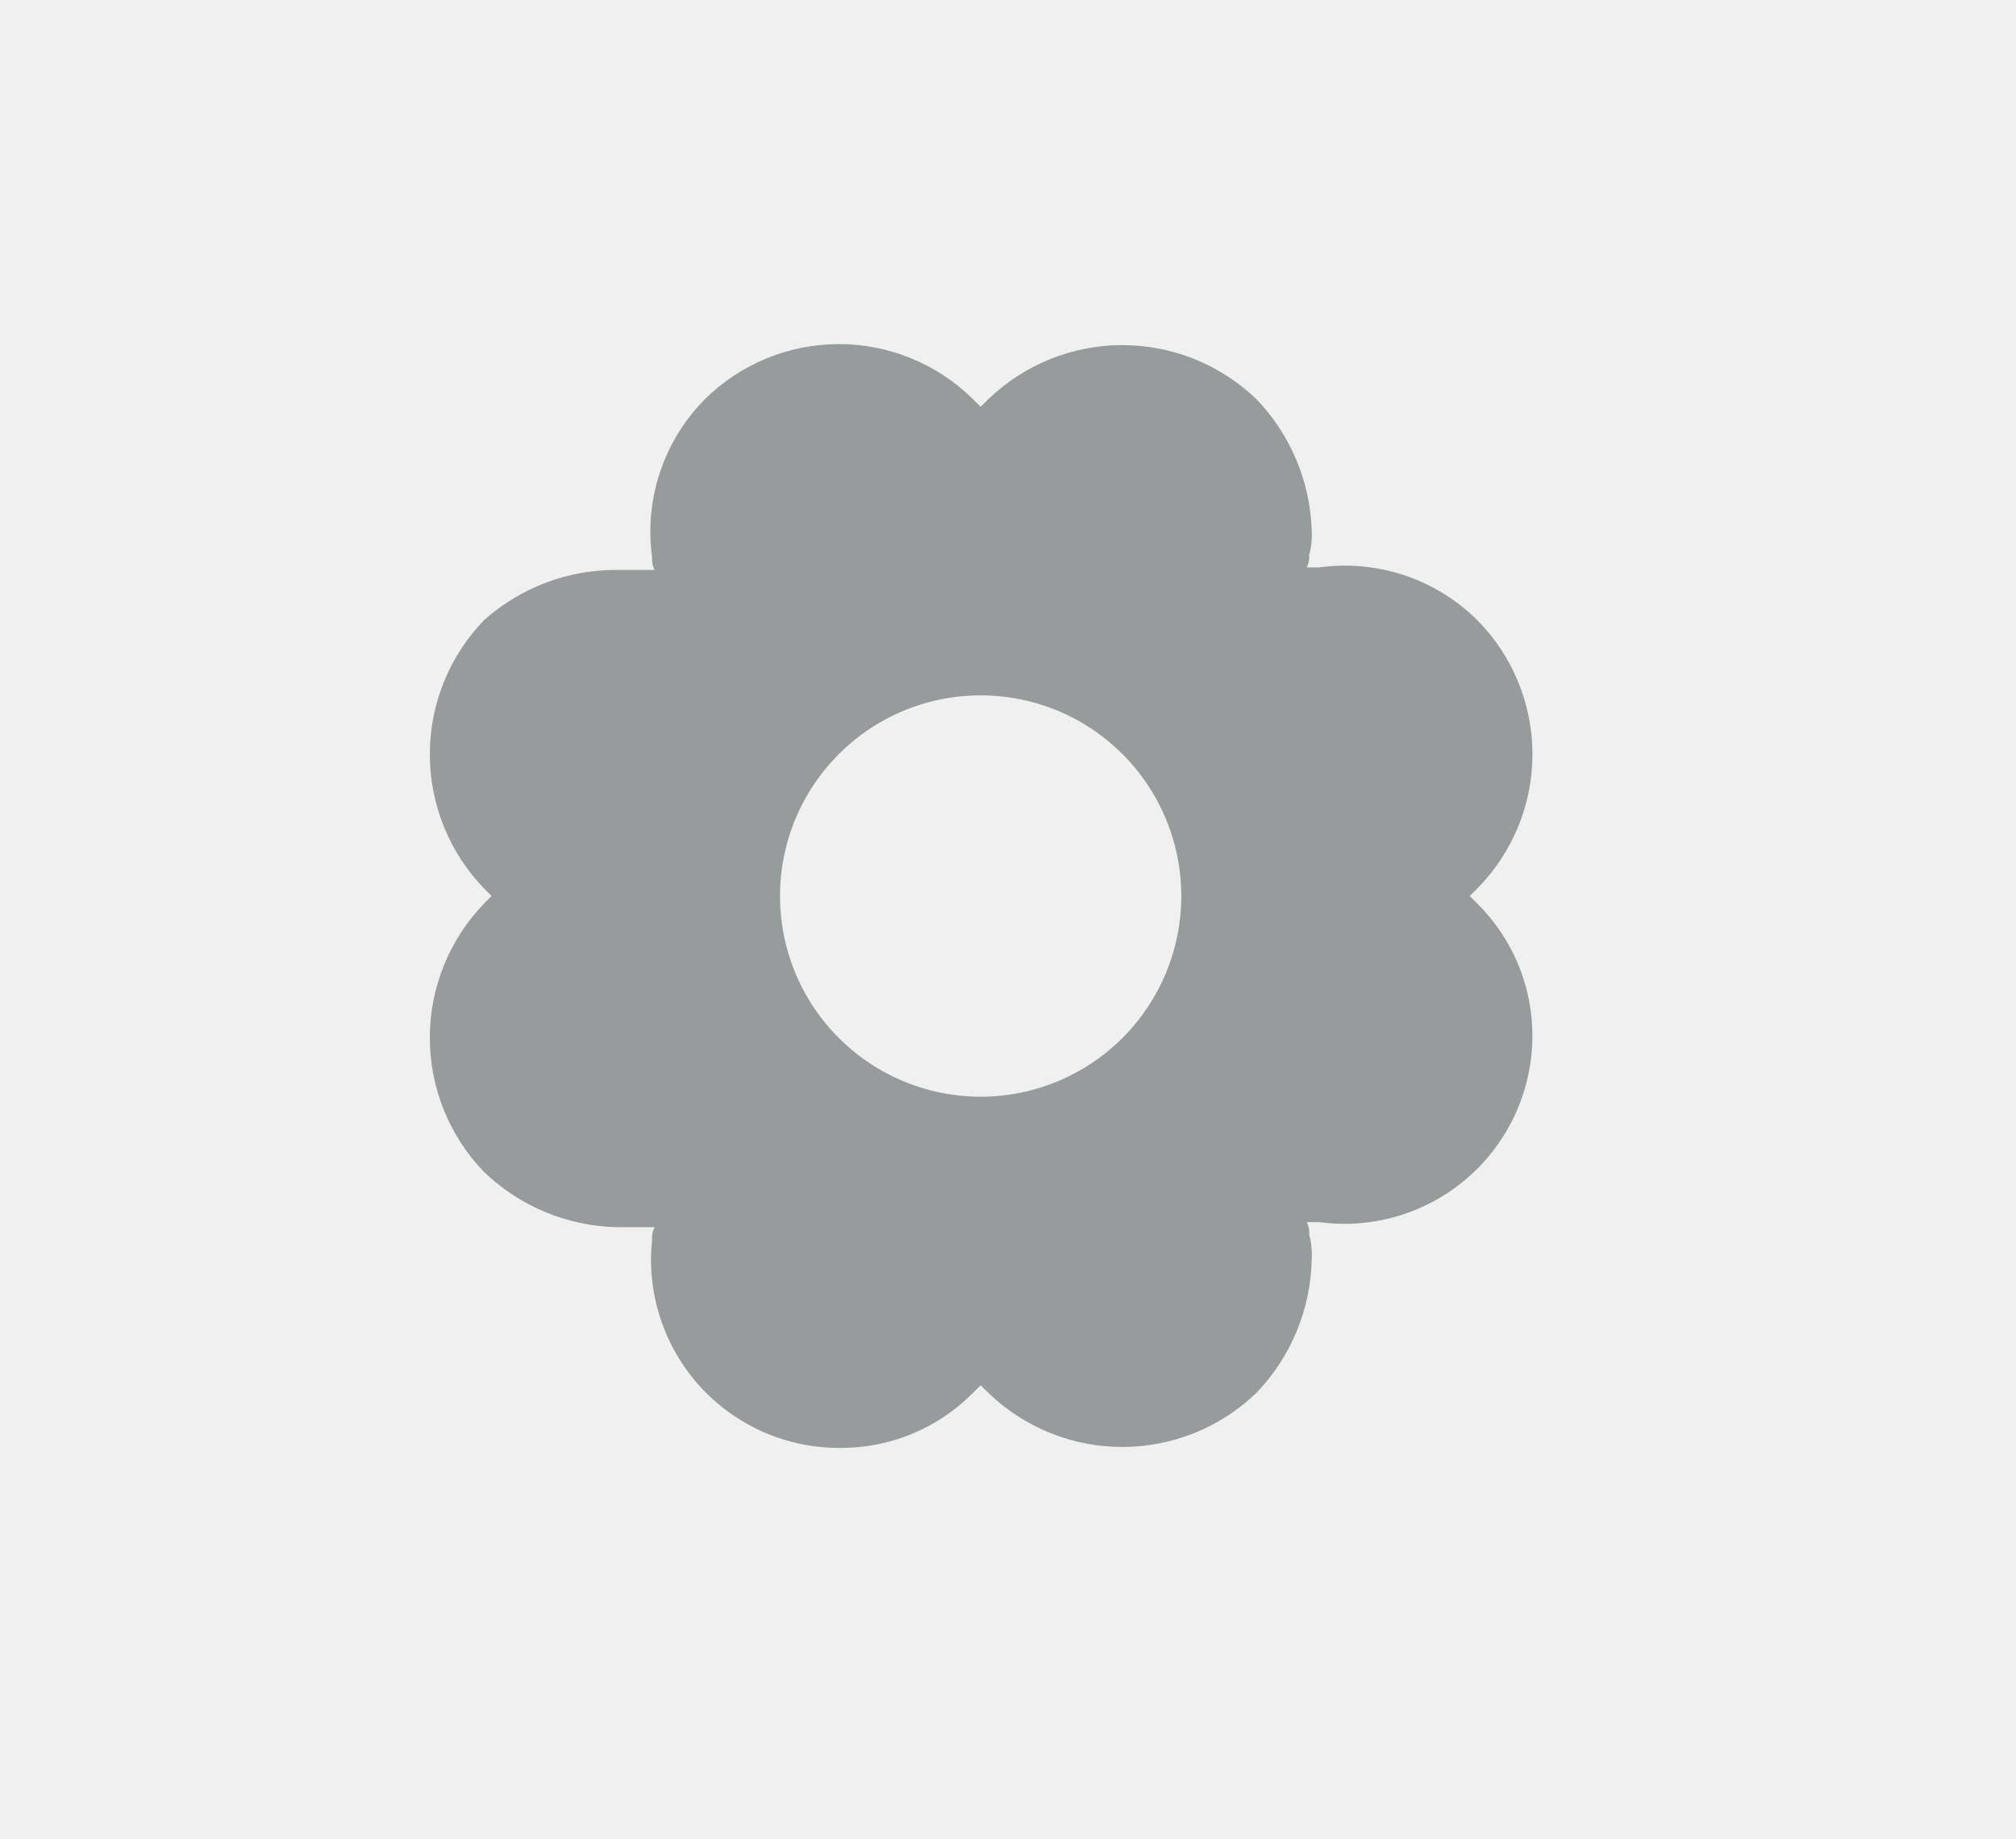
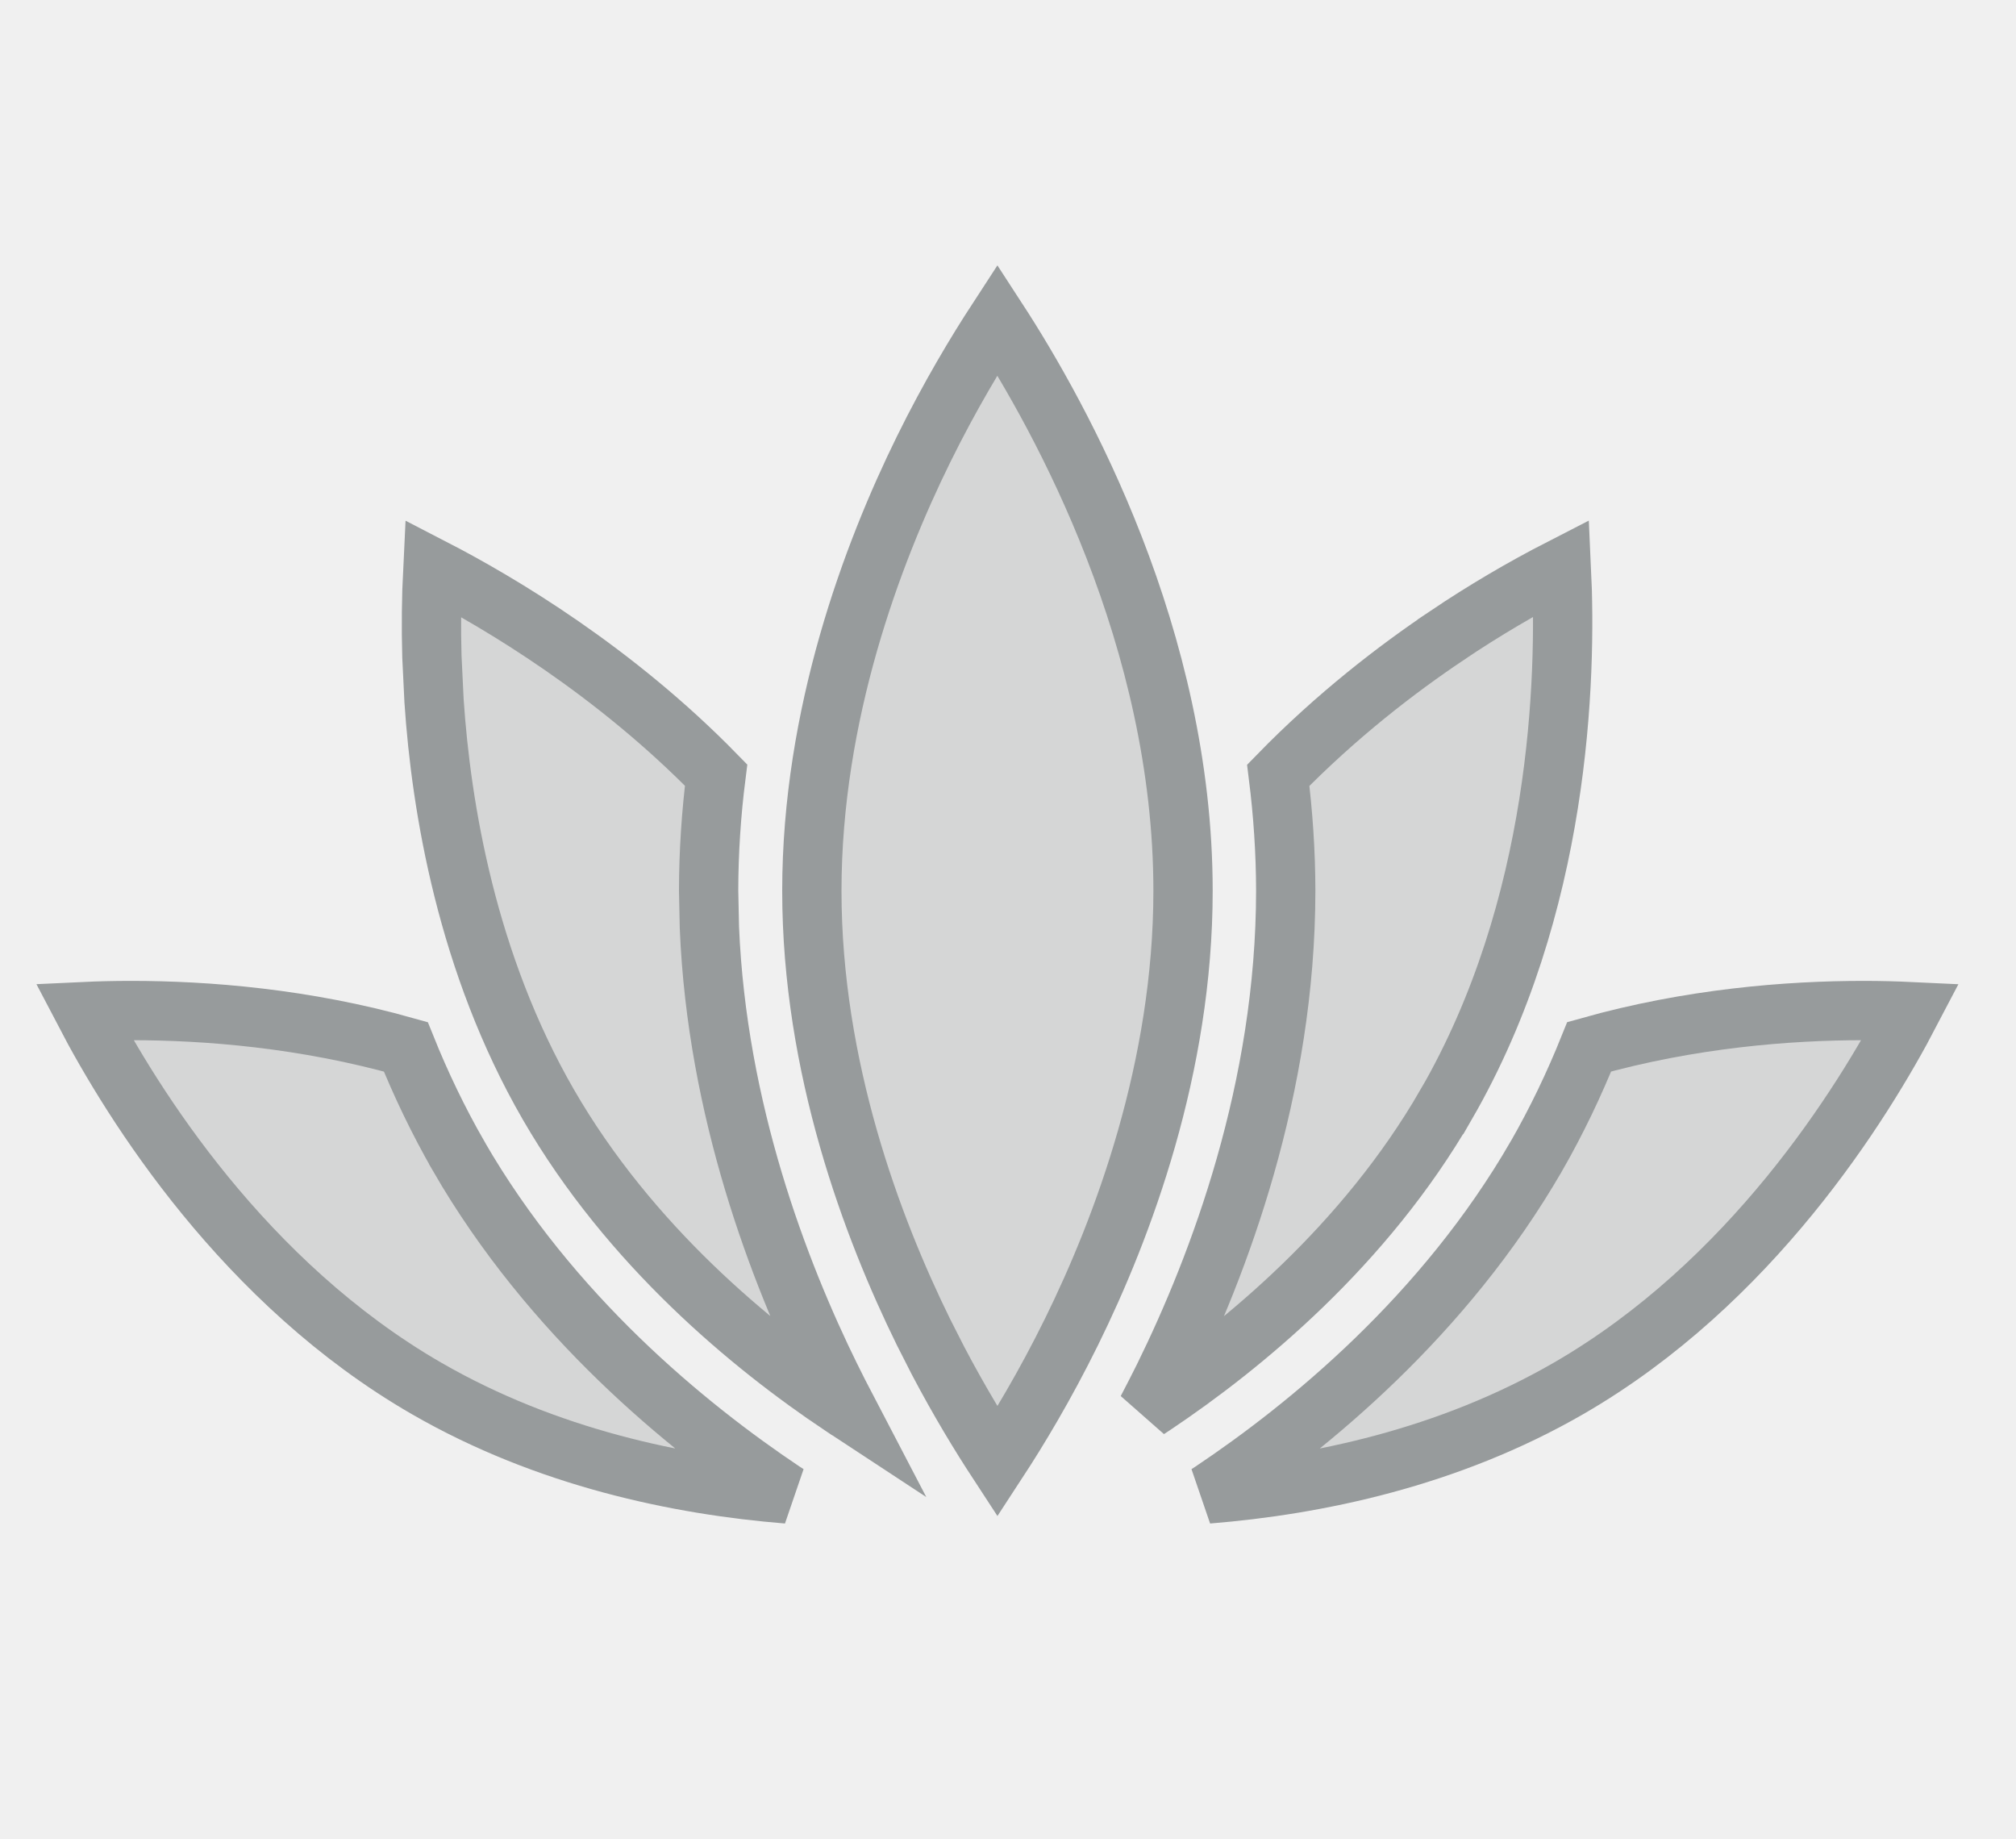
<svg xmlns="http://www.w3.org/2000/svg" width="34" height="31" viewBox="0 0 34 31" fill="none">
-   <path d="M24.787 15.108L24.914 14.981C25.51 14.379 25.845 13.566 25.845 12.718C25.845 11.871 25.51 11.057 24.914 10.456C24.568 10.113 24.147 9.854 23.685 9.7C23.223 9.546 22.732 9.501 22.249 9.567H22.038C22.072 9.502 22.086 9.429 22.08 9.356C22.117 9.218 22.131 9.075 22.122 8.933C22.093 8.11 21.762 7.327 21.192 6.733C20.584 6.147 19.773 5.819 18.928 5.819C18.084 5.819 17.273 6.147 16.666 6.733L16.539 6.86L16.412 6.733C15.81 6.137 14.996 5.802 14.149 5.802C13.301 5.802 12.488 6.137 11.886 6.733C11.543 7.079 11.285 7.5 11.131 7.962C10.977 8.424 10.931 8.915 10.998 9.398C10.991 9.471 11.006 9.545 11.04 9.61H10.405C9.579 9.605 8.781 9.906 8.164 10.456C7.577 11.063 7.249 11.874 7.249 12.718C7.249 13.563 7.577 14.374 8.164 14.981L8.29 15.108L8.164 15.235C7.577 15.842 7.249 16.654 7.249 17.498C7.249 18.343 7.577 19.154 8.164 19.761C8.768 20.341 9.568 20.674 10.405 20.692H11.04C11.006 20.757 10.991 20.83 10.998 20.903C10.95 21.347 10.997 21.797 11.135 22.221C11.273 22.646 11.499 23.037 11.798 23.369C12.098 23.7 12.464 23.964 12.872 24.145C13.281 24.325 13.723 24.416 14.17 24.414C14.587 24.416 15 24.335 15.385 24.175C15.77 24.015 16.119 23.78 16.412 23.483L16.539 23.357L16.666 23.483C17.273 24.07 18.084 24.398 18.928 24.398C19.773 24.398 20.584 24.07 21.192 23.483C21.772 22.879 22.104 22.079 22.122 21.242C22.131 21.099 22.117 20.956 22.08 20.819C22.086 20.745 22.072 20.672 22.038 20.607H22.249C22.696 20.667 23.151 20.631 23.583 20.502C24.015 20.372 24.415 20.152 24.755 19.856C25.095 19.559 25.369 19.194 25.556 18.784C25.744 18.374 25.842 17.928 25.844 17.477C25.846 17.06 25.765 16.647 25.605 16.262C25.445 15.877 25.21 15.528 24.914 15.235L24.787 15.108ZM16.539 18.492C15.869 18.492 15.215 18.294 14.659 17.922C14.102 17.55 13.668 17.022 13.412 16.403C13.156 15.785 13.089 15.104 13.22 14.448C13.35 13.792 13.673 13.189 14.146 12.716C14.619 12.242 15.222 11.92 15.879 11.789C16.535 11.659 17.215 11.726 17.834 11.982C18.452 12.238 18.98 12.672 19.352 13.228C19.724 13.785 19.923 14.439 19.923 15.108C19.923 16.006 19.566 16.866 18.931 17.501C18.297 18.136 17.436 18.492 16.539 18.492Z" fill="#979B9C" />
+   <g clip-path="url(#clip0_1289_239)">
+     <path d="M2.211 17.039C3.488 17.039 5.138 17.17 6.844 17.651C7.099 18.285 7.395 18.901 7.735 19.493V19.494C9.286 22.18 11.576 24.052 13.209 25.145C13.232 25.16 13.256 25.175 13.279 25.19C11.441 25.041 9.222 24.581 7.191 23.409C4.121 21.636 2.243 18.634 1.42 17.057C1.654 17.046 1.92 17.039 2.211 17.039Z" fill="#979B9C" fill-opacity="0.3" stroke="#979B9C" />
+     <path d="M31.433 17.039C31.724 17.039 31.989 17.047 32.223 17.058C31.4 18.635 29.524 21.637 26.454 23.41C24.424 24.582 22.206 25.041 20.368 25.19C20.391 25.175 20.415 25.161 20.438 25.145C22.07 24.053 24.36 22.181 25.911 19.495L25.912 19.494C26.252 18.901 26.547 18.284 26.802 17.65C28.508 17.17 30.156 17.039 31.433 17.039Z" fill="#979B9C" fill-opacity="0.3" stroke="#979B9C" />
+     <path d="M7.3 9.58C8.445 10.171 10.364 11.315 12.077 13.069C11.995 13.715 11.952 14.366 11.951 15.017L11.964 15.638C12.091 18.72 13.136 21.447 14.012 23.226V23.225C14.101 23.406 14.193 23.587 14.287 23.767C14.252 23.744 14.216 23.721 14.182 23.698H14.181C12.679 22.693 10.621 21.001 9.248 18.624C7.875 16.246 7.44 13.618 7.32 11.815V11.813L7.284 11.071C7.27 10.574 7.275 10.077 7.3 9.58Z" fill="#979B9C" fill-opacity="0.3" stroke="#979B9C" />
+     <path d="M26.333 9.577C26.422 11.446 26.316 15.288 24.39 18.624H24.389C23.016 21.002 20.957 22.693 19.455 23.698C19.419 23.723 19.381 23.745 19.345 23.77C19.439 23.589 19.533 23.408 19.623 23.226C20.557 21.329 21.683 18.353 21.684 15.018V15.017C21.683 14.366 21.639 13.717 21.558 13.072C22.538 12.066 23.564 11.278 24.408 10.713V10.712C25.027 10.296 25.67 9.917 26.333 9.577Z" fill="#979B9C" fill-opacity="0.3" stroke="#979B9C" />
+     <path d="M16.821 5.391C17.905 7.057 19.952 10.773 19.952 15.021C19.952 17.999 18.936 20.703 18.07 22.459C17.623 23.367 17.171 24.114 16.822 24.648C16.537 24.212 16.183 23.634 15.819 22.941L15.574 22.459C14.71 20.702 13.692 17.999 13.692 15.021C13.692 12.042 14.71 9.337 15.574 7.581C16.021 6.673 16.473 5.925 16.821 5.391Z" fill="#979B9C" fill-opacity="0.3" stroke="#979B9C" />
+   </g>
+   <defs>
+     <clipPath id="clip0_1289_239">
+       <rect width="33.093" height="30.216" fill="white" />
+     </clipPath>
+   </defs>
</svg>
